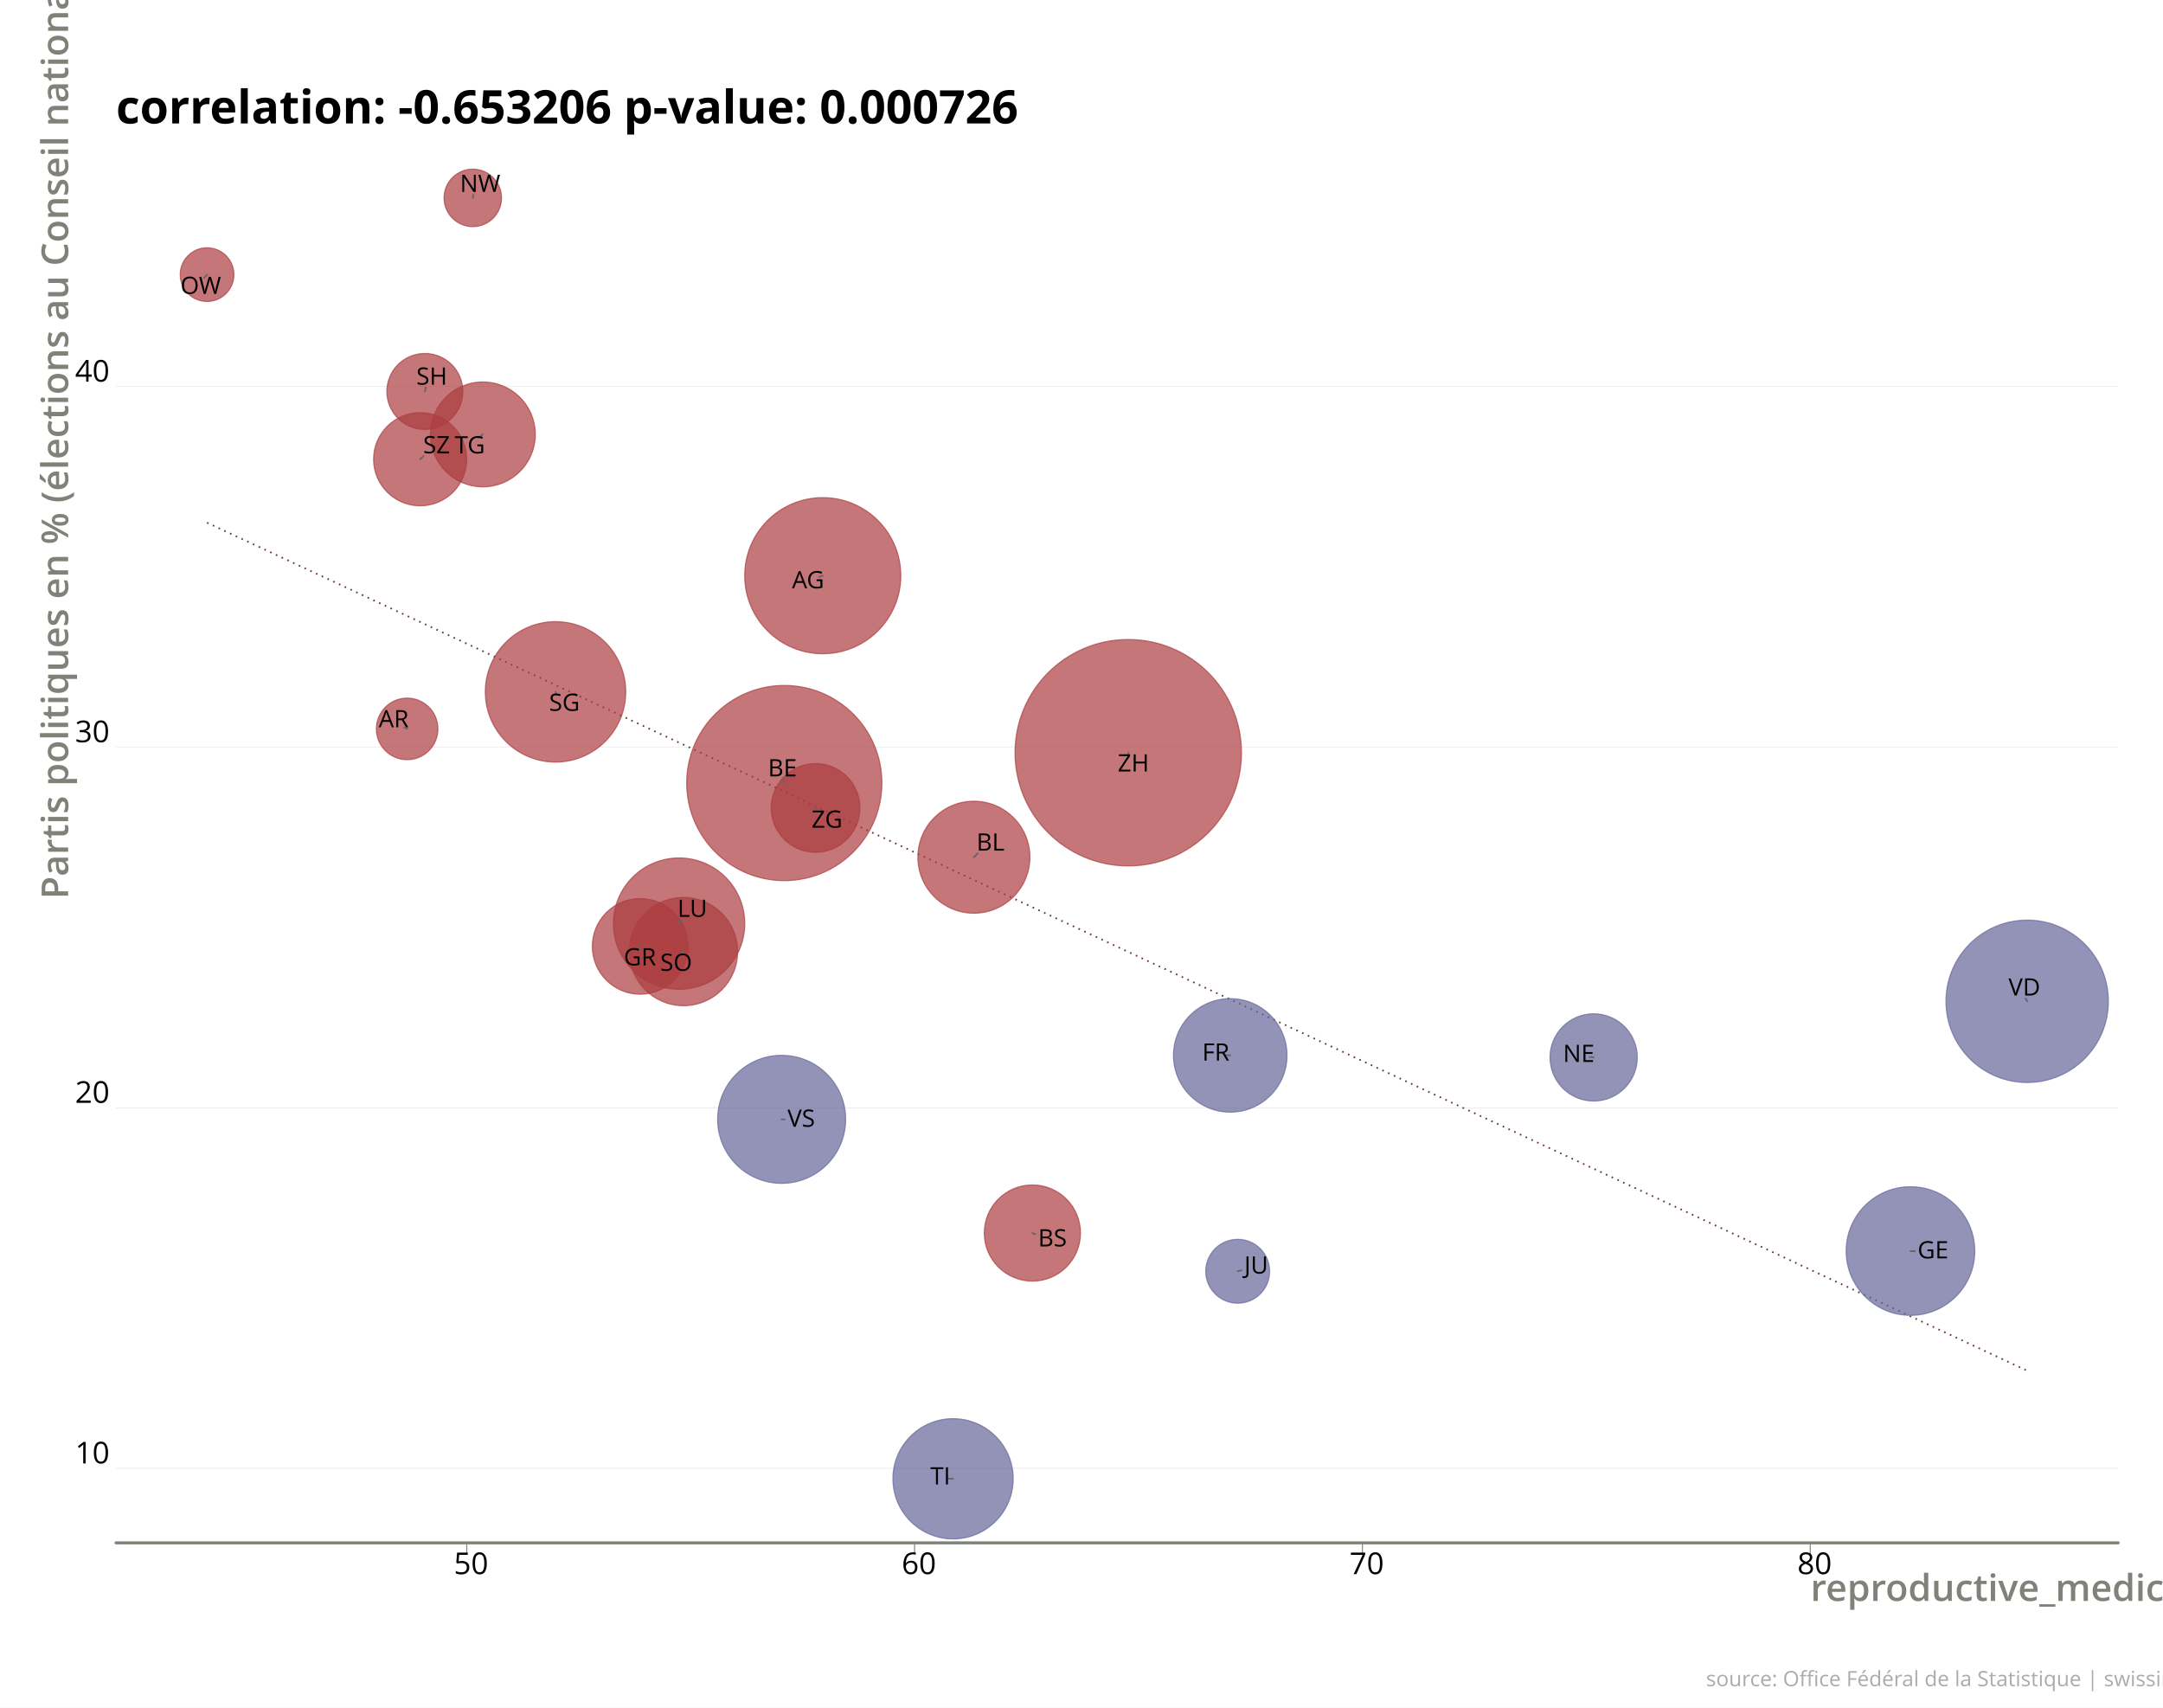
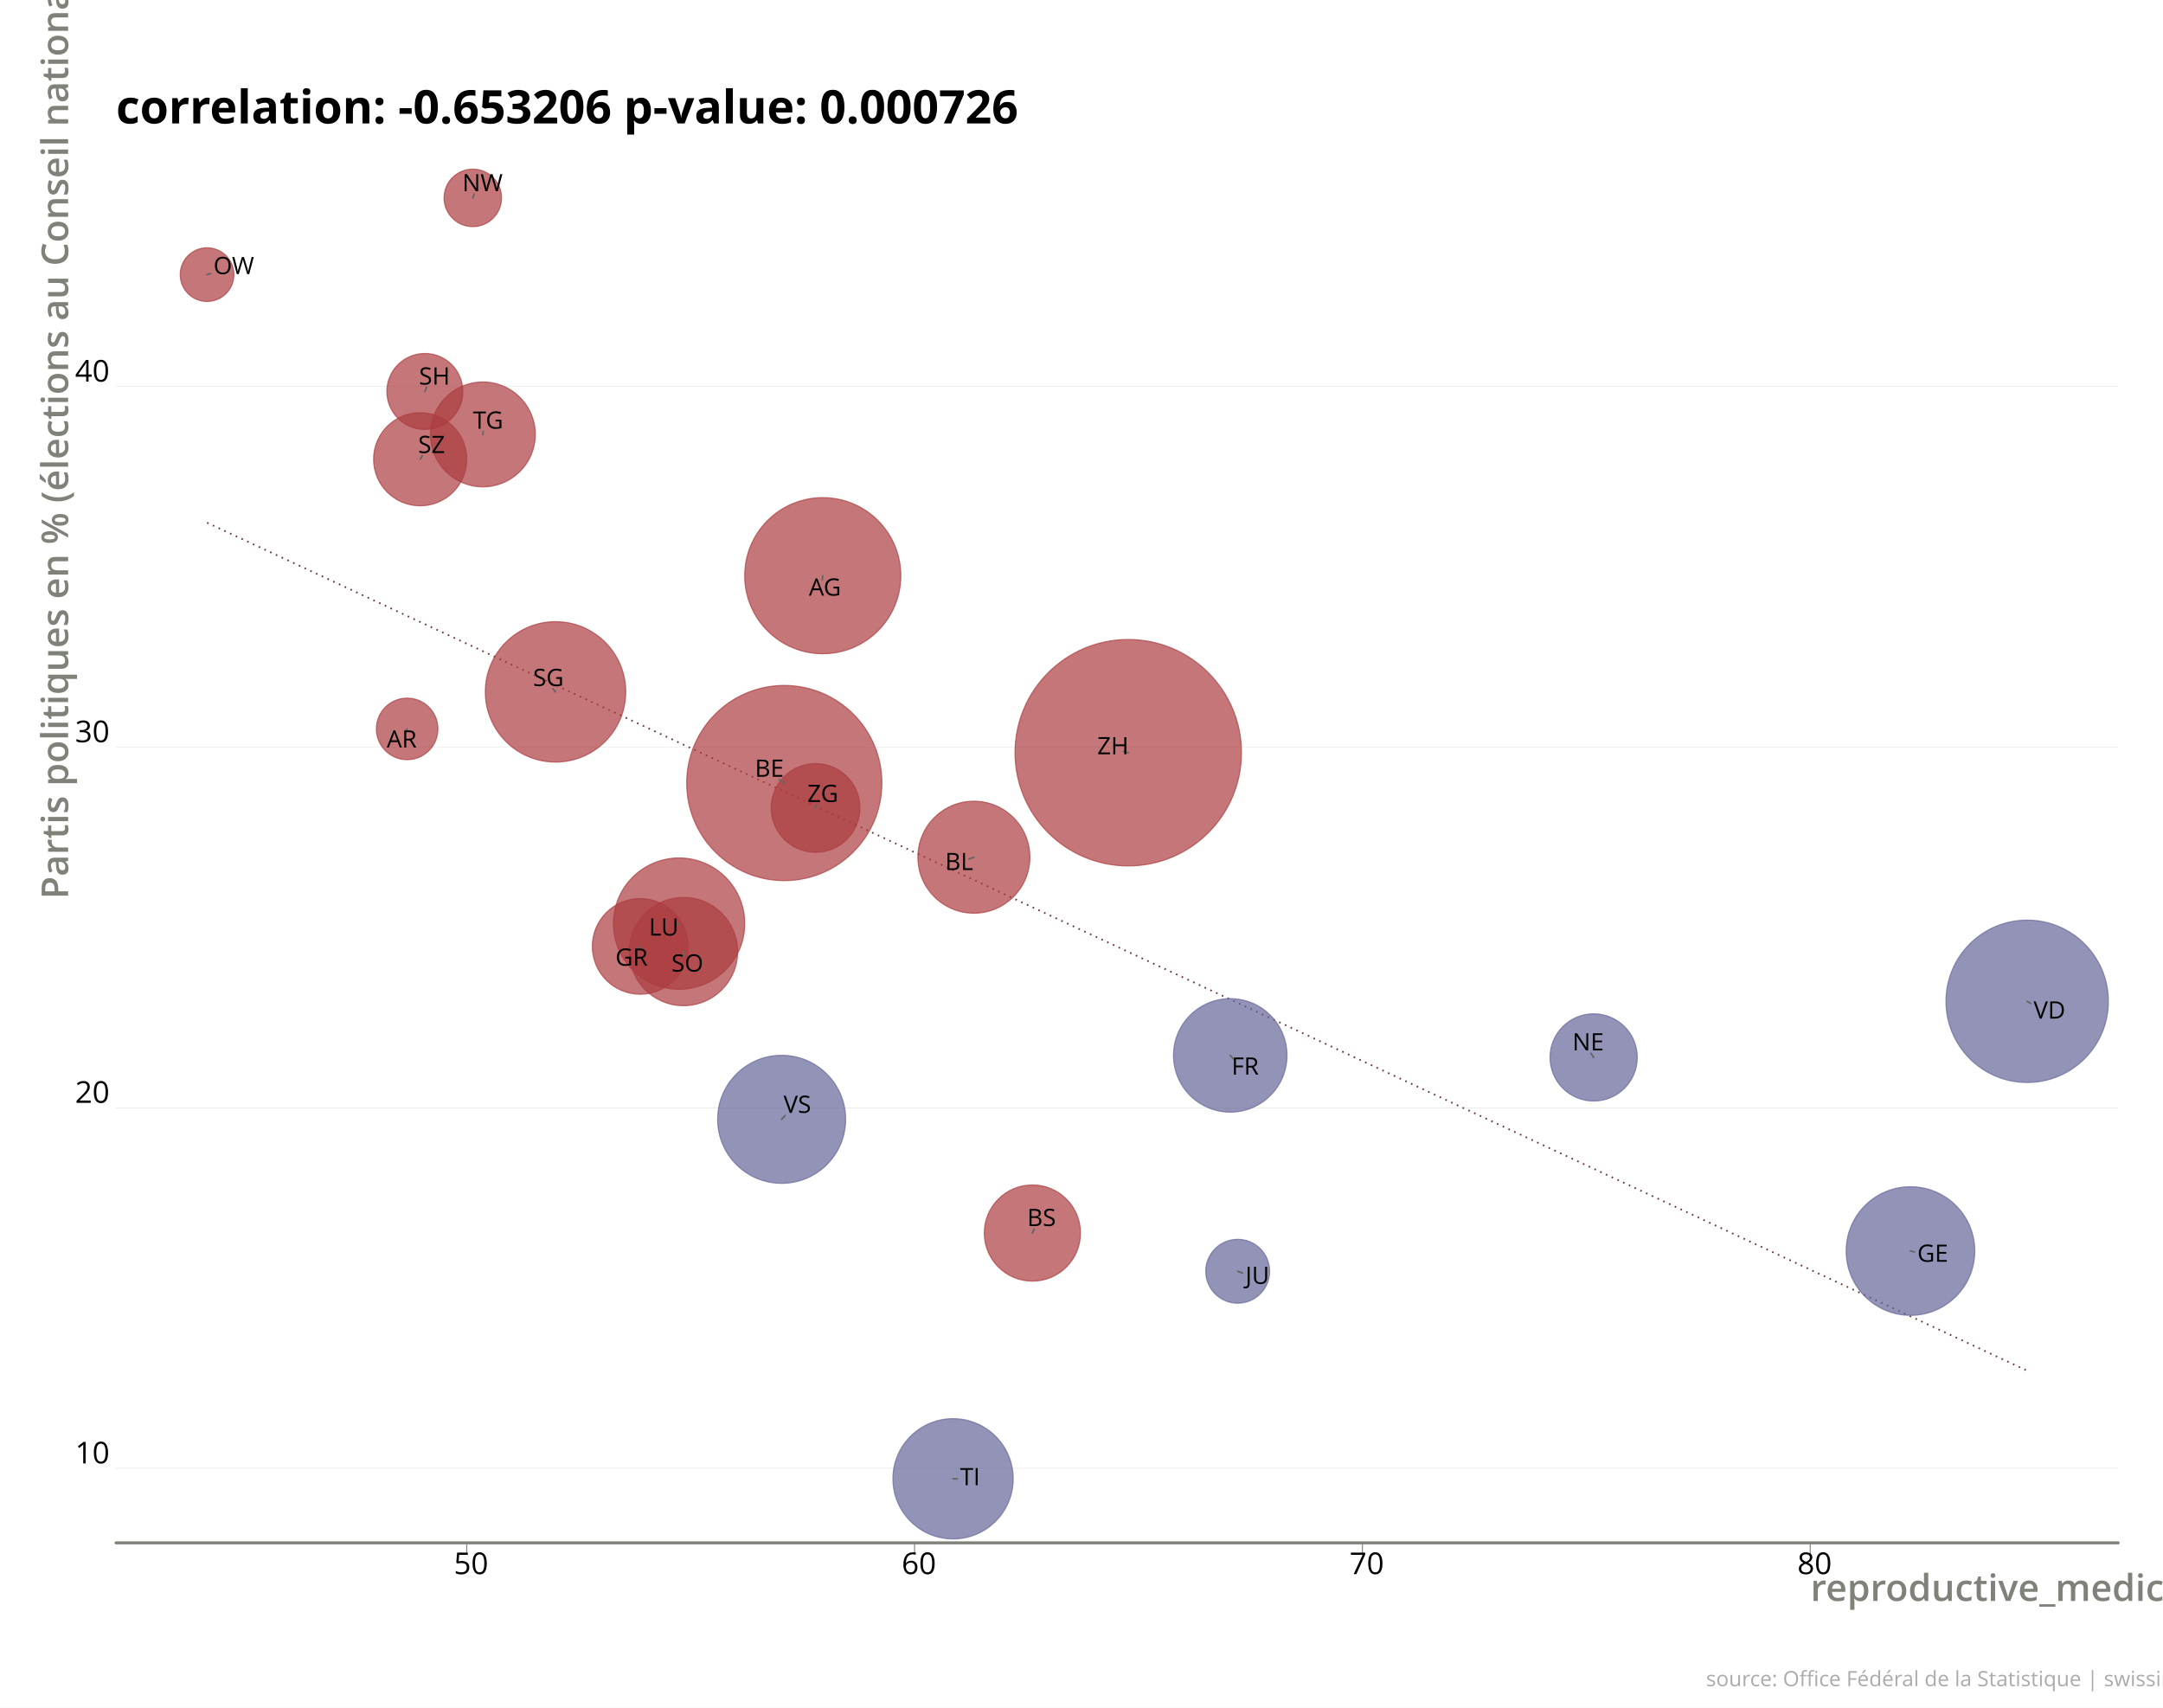
<svg xmlns="http://www.w3.org/2000/svg" viewBox="0 0 1368.00 1080.00">
  <defs>
    <style type="text/css">
    line, polyline, path, rect, circle {
      fill: none;
      stroke: #000000;
      stroke-linecap: round;
      stroke-linejoin: round;
      stroke-miterlimit: 10.00;
    }
  </style>
  </defs>
  <rect width="100%" height="100%" style="stroke: none; fill: #FFFFFF;" />
  <polyline points="73.40,928.57 1339.65,928.57 " style="stroke-width: 0.21; stroke: #D3D3D3;" />
  <polyline points="73.40,700.52 1339.65,700.52 " style="stroke-width: 0.21; stroke: #D3D3D3;" />
  <polyline points="73.40,472.47 1339.65,472.47 " style="stroke-width: 0.21; stroke: #D3D3D3;" />
  <polyline points="73.40,244.42 1339.65,244.42 " style="stroke-width: 0.21; stroke: #D3D3D3;" />
  <polyline points="130.96,330.56 145.53,337.35 160.10,344.14 174.67,350.92 189.24,357.71 203.81,364.50 218.39,371.29 232.96,378.08 247.53,384.87 262.10,391.65 276.67,398.44 291.24,405.23 305.81,412.02 320.39,418.81 334.96,425.60 349.53,432.39 364.10,439.17 378.67,445.96 393.24,452.75 407.81,459.54 422.39,466.33 436.96,473.12 451.53,479.90 466.10,486.69 480.67,493.48 495.24,500.27 509.81,507.06 524.38,513.85 538.96,520.64 553.53,527.42 568.10,534.21 582.67,541.00 597.24,547.79 611.81,554.58 626.38,561.37 640.96,568.15 655.53,574.94 670.10,581.73 684.67,588.52 699.24,595.31 713.81,602.10 728.38,608.89 742.96,615.67 757.53,622.46 772.10,629.25 786.67,636.04 801.24,642.83 815.81,649.62 830.38,656.40 844.96,663.19 859.53,669.98 874.10,676.77 888.67,683.56 903.24,690.35 917.81,697.14 932.38,703.92 946.95,710.71 961.53,717.50 976.10,724.29 990.67,731.08 1005.24,737.87 1019.81,744.65 1034.38,751.44 1048.95,758.23 1063.53,765.02 1078.10,771.81 1092.67,778.60 1107.24,785.39 1121.81,792.17 1136.38,798.96 1150.95,805.75 1165.53,812.54 1180.10,819.33 1194.67,826.12 1209.24,832.90 1223.81,839.69 1238.38,846.48 1252.95,853.27 1267.53,860.06 1282.10,866.85 " style="stroke-width: 1.07; stroke: #663333; stroke-dasharray: 1,3; stroke-linecap: butt;" />
  <circle cx="520.36" cy="364.08" r="37.02pt" style="stroke-width: 0.71; stroke: #AB3D3F; stroke-opacity: 0.70; fill: #AB3D3F; fill-opacity: 0.70;" />
  <circle cx="257.50" cy="460.97" r="14.60pt" style="stroke-width: 0.71; stroke: #AB3D3F; stroke-opacity: 0.70; fill: #AB3D3F; fill-opacity: 0.70;" />
  <circle cx="496.03" cy="495.21" r="46.29pt" style="stroke-width: 0.71; stroke: #AB3D3F; stroke-opacity: 0.70; fill: #AB3D3F; fill-opacity: 0.70;" />
  <circle cx="615.94" cy="542.11" r="26.56pt" style="stroke-width: 0.71; stroke: #AB3D3F; stroke-opacity: 0.70; fill: #AB3D3F; fill-opacity: 0.70;" />
  <circle cx="652.94" cy="779.80" r="22.81pt" style="stroke-width: 0.71; stroke: #AB3D3F; stroke-opacity: 0.70; fill: #AB3D3F; fill-opacity: 0.70;" />
  <circle cx="778.08" cy="667.45" r="26.92pt" style="stroke-width: 0.71; stroke: #666699; stroke-opacity: 0.70; fill: #666699; fill-opacity: 0.70;" />
  <circle cx="1208.29" cy="791.18" r="30.50pt" style="stroke-width: 0.71; stroke: #666699; stroke-opacity: 0.70; fill: #666699; fill-opacity: 0.70;" />
  <circle cx="404.88" cy="598.52" r="22.69pt" style="stroke-width: 0.71; stroke: #AB3D3F; stroke-opacity: 0.70; fill: #AB3D3F; fill-opacity: 0.70;" />
  <circle cx="782.79" cy="803.98" r="15.15pt" style="stroke-width: 0.71; stroke: #666699; stroke-opacity: 0.70; fill: #666699; fill-opacity: 0.70;" />
  <circle cx="429.49" cy="584.12" r="31.15pt" style="stroke-width: 0.71; stroke: #AB3D3F; stroke-opacity: 0.70; fill: #AB3D3F; fill-opacity: 0.70;" />
  <circle cx="1007.92" cy="668.73" r="20.69pt" style="stroke-width: 0.71; stroke: #666699; stroke-opacity: 0.70; fill: #666699; fill-opacity: 0.70;" />
  <circle cx="299.03" cy="125.15" r="13.63pt" style="stroke-width: 0.71; stroke: #AB3D3F; stroke-opacity: 0.70; fill: #AB3D3F; fill-opacity: 0.70;" />
  <circle cx="130.96" cy="173.68" r="12.73pt" style="stroke-width: 0.71; stroke: #AB3D3F; stroke-opacity: 0.70; fill: #AB3D3F; fill-opacity: 0.70;" />
  <circle cx="351.35" cy="437.55" r="33.30pt" style="stroke-width: 0.71; stroke: #AB3D3F; stroke-opacity: 0.70; fill: #AB3D3F; fill-opacity: 0.70;" />
  <circle cx="268.70" cy="247.57" r="18.02pt" style="stroke-width: 0.71; stroke: #AB3D3F; stroke-opacity: 0.70; fill: #AB3D3F; fill-opacity: 0.70;" />
  <circle cx="432.29" cy="601.79" r="25.68pt" style="stroke-width: 0.71; stroke: #AB3D3F; stroke-opacity: 0.70; fill: #AB3D3F; fill-opacity: 0.70;" />
  <circle cx="265.74" cy="290.43" r="22.09pt" style="stroke-width: 0.71; stroke: #AB3D3F; stroke-opacity: 0.70; fill: #AB3D3F; fill-opacity: 0.70;" />
  <circle cx="305.39" cy="274.73" r="24.87pt" style="stroke-width: 0.71; stroke: #AB3D3F; stroke-opacity: 0.70; fill: #AB3D3F; fill-opacity: 0.70;" />
  <circle cx="602.77" cy="935.22" r="28.52pt" style="stroke-width: 0.71; stroke: #666699; stroke-opacity: 0.70; fill: #666699; fill-opacity: 0.70;" />
  <circle cx="1282.10" cy="633.25" r="38.51pt" style="stroke-width: 0.71; stroke: #666699; stroke-opacity: 0.70; fill: #666699; fill-opacity: 0.70;" />
  <circle cx="494.35" cy="707.89" r="30.36pt" style="stroke-width: 0.71; stroke: #666699; stroke-opacity: 0.70; fill: #666699; fill-opacity: 0.70;" />
  <circle cx="515.81" cy="510.96" r="21.05pt" style="stroke-width: 0.71; stroke: #AB3D3F; stroke-opacity: 0.70; fill: #AB3D3F; fill-opacity: 0.70;" />
  <circle cx="713.57" cy="476.03" r="53.70pt" style="stroke-width: 0.71; stroke: #AB3D3F; stroke-opacity: 0.70; fill: #AB3D3F; fill-opacity: 0.70;" />
-   <line x1="518.19" y1="364.80" x2="520.36" y2="364.08" style="stroke-width: 1.07; stroke: #666666;" />
-   <text x="500.91" y="372.07" style="font-size: 11.38pt; font-family: Open Sans;">AG</text>
-   <line x1="255.55" y1="460.06" x2="257.50" y2="460.97" style="stroke-width: 1.07; stroke: #666666;" />
-   <text x="239.52" y="459.94" style="font-size: 11.38pt; font-family: Open Sans;">AR</text>
-   <line x1="495.02" y1="492.78" x2="496.03" y2="495.21" style="stroke-width: 1.07; stroke: #666666;" />
-   <text x="485.73" y="490.98" style="font-size: 11.38pt; font-family: Open Sans;">BE</text>
-   <line x1="618.34" y1="539.72" x2="615.94" y2="542.11" style="stroke-width: 1.07; stroke: #666666;" />
-   <text x="617.60" y="537.92" style="font-size: 11.38pt; font-family: Open Sans;">BL</text>
-   <line x1="654.75" y1="780.57" x2="652.94" y2="779.80" style="stroke-width: 1.07; stroke: #666666;" />
-   <text x="656.55" y="788.24" style="font-size: 11.38pt; font-family: Open Sans;">BS</text>
-   <line x1="775.06" y1="667.24" x2="778.08" y2="667.45" style="stroke-width: 1.07; stroke: #666666;" />
-   <text x="760.35" y="670.74" style="font-size: 11.38pt; font-family: Open Sans;">FR</text>
-   <line x1="1211.00" y1="791.31" x2="1208.29" y2="791.18" style="stroke-width: 1.07; stroke: #666666;" />
-   <text x="1212.80" y="795.82" style="font-size: 11.38pt; font-family: Open Sans;">GE</text>
-   <line x1="404.17" y1="600.61" x2="404.88" y2="598.52" style="stroke-width: 1.07; stroke: #666666;" />
-   <text x="394.53" y="610.54" style="font-size: 11.38pt; font-family: Open Sans;">GR</text>
-   <line x1="785.15" y1="803.36" x2="782.79" y2="803.98" style="stroke-width: 1.07; stroke: #666666;" />
-   <text x="786.95" y="805.45" style="font-size: 11.38pt; font-family: Open Sans;">JU</text>
-   <line x1="431.30" y1="581.64" x2="429.49" y2="584.12" style="stroke-width: 1.07; stroke: #666666;" />
-   <text x="428.50" y="579.84" style="font-size: 11.38pt; font-family: Open Sans;">LU</text>
-   <line x1="1005.26" y1="668.46" x2="1007.92" y2="668.73" style="stroke-width: 1.07; stroke: #666666;" />
-   <text x="988.55" y="671.58" style="font-size: 11.38pt; font-family: Open Sans;">NE</text>
-   <line x1="299.40" y1="123.15" x2="299.03" y2="125.15" style="stroke-width: 1.07; stroke: #666666;" />
-   <text x="290.92" y="121.35" style="font-size: 11.38pt; font-family: Open Sans;">NW</text>
-   <line x1="128.96" y1="175.95" x2="130.96" y2="173.68" style="stroke-width: 1.07; stroke: #666666;" />
-   <text x="114.10" y="185.88" style="font-size: 11.38pt; font-family: Open Sans;">OW</text>
-   <line x1="352.19" y1="439.63" x2="351.35" y2="437.55" style="stroke-width: 1.07; stroke: #666666;" />
-   <text x="347.30" y="449.56" style="font-size: 11.38pt; font-family: Open Sans;">SG</text>
-   <line x1="269.28" y1="245.07" x2="268.70" y2="247.57" style="stroke-width: 1.07; stroke: #666666;" />
-   <text x="263.32" y="243.27" style="font-size: 11.38pt; font-family: Open Sans;">SH</text>
-   <line x1="430.30" y1="604.05" x2="432.29" y2="601.79" style="stroke-width: 1.07; stroke: #666666;" />
-   <text x="417.59" y="613.98" style="font-size: 11.38pt; font-family: Open Sans;">SO</text>
-   <line x1="267.82" y1="288.46" x2="265.74" y2="290.43" style="stroke-width: 1.07; stroke: #666666;" />
-   <text x="267.63" y="286.66" style="font-size: 11.38pt; font-family: Open Sans;">SZ</text>
-   <line x1="302.62" y1="276.83" x2="305.39" y2="274.73" style="stroke-width: 1.07; stroke: #666666;" />
-   <text x="287.58" y="286.75" style="font-size: 11.38pt; font-family: Open Sans;">TG</text>
-   <line x1="599.66" y1="935.06" x2="602.77" y2="935.22" style="stroke-width: 1.07; stroke: #666666;" />
-   <text x="588.39" y="938.78" style="font-size: 11.38pt; font-family: Open Sans;">TI</text>
-   <line x1="1281.07" y1="631.39" x2="1282.10" y2="633.25" style="stroke-width: 1.07; stroke: #666666;" />
-   <text x="1270.30" y="629.59" style="font-size: 11.38pt; font-family: Open Sans;">VD</text>
-   <line x1="496.28" y1="708.01" x2="494.35" y2="707.89" style="stroke-width: 1.07; stroke: #666666;" />
-   <text x="498.08" y="712.59" style="font-size: 11.38pt; font-family: Open Sans;">VS</text>
-   <line x1="517.28" y1="513.54" x2="515.81" y2="510.96" style="stroke-width: 1.07; stroke: #666666;" />
-   <text x="513.25" y="523.46" style="font-size: 11.38pt; font-family: Open Sans;">ZG</text>
-   <line x1="713.75" y1="477.97" x2="713.57" y2="476.03" style="stroke-width: 1.07; stroke: #666666;" />
-   <text x="706.87" y="487.89" style="font-size: 11.38pt; font-family: Open Sans;">ZH</text>
+   <line x1="520.03" y1="366.77" x2="520.36" y2="364.08" style="stroke-width: 1.07; stroke: #666666;" />
+   <text x="511.58" y="376.70" style="font-size: 11.38pt; font-family: Open Sans;">AG</text>
+   <line x1="256.10" y1="462.83" x2="257.50" y2="460.97" style="stroke-width: 1.07; stroke: #666666;" />
+   <text x="244.59" y="472.76" style="font-size: 11.38pt; font-family: Open Sans;">AR</text>
+   <line x1="492.84" y1="493.02" x2="496.03" y2="495.21" style="stroke-width: 1.07; stroke: #666666;" />
+   <text x="477.45" y="491.22" style="font-size: 11.38pt; font-family: Open Sans;">BE</text>
+   <line x1="612.82" y1="543.21" x2="615.94" y2="542.11" style="stroke-width: 1.07; stroke: #666666;" />
+   <text x="597.74" y="550.24" style="font-size: 11.38pt; font-family: Open Sans;">BL</text>
+   <line x1="654.03" y1="777.17" x2="652.94" y2="779.80" style="stroke-width: 1.07; stroke: #666666;" />
+   <text x="649.65" y="775.37" style="font-size: 11.38pt; font-family: Open Sans;">BS</text>
+   <line x1="780.10" y1="669.70" x2="778.08" y2="667.45" style="stroke-width: 1.07; stroke: #666666;" />
+   <text x="778.91" y="679.62" style="font-size: 11.38pt; font-family: Open Sans;">FR</text>
+   <line x1="1210.83" y1="791.77" x2="1208.29" y2="791.18" style="stroke-width: 1.07; stroke: #666666;" />
+   <text x="1212.63" y="797.98" style="font-size: 11.38pt; font-family: Open Sans;">GE</text>
+   <line x1="402.64" y1="600.80" x2="404.88" y2="598.52" style="stroke-width: 1.07; stroke: #666666;" />
+   <text x="389.23" y="610.72" style="font-size: 11.38pt; font-family: Open Sans;">GR</text>
+   <line x1="785.89" y1="805.13" x2="782.79" y2="803.98" style="stroke-width: 1.07; stroke: #666666;" />
+   <text x="787.69" y="811.97" style="font-size: 11.38pt; font-family: Open Sans;">JU</text>
+   <line x1="426.40" y1="585.01" x2="429.49" y2="584.12" style="stroke-width: 1.07; stroke: #666666;" />
+   <text x="410.41" y="591.66" style="font-size: 11.38pt; font-family: Open Sans;">LU</text>
+   <line x1="1006.07" y1="666.08" x2="1007.92" y2="668.73" style="stroke-width: 1.07; stroke: #666666;" />
+   <text x="994.52" y="664.28" style="font-size: 11.38pt; font-family: Open Sans;">NE</text>
+   <line x1="299.90" y1="122.75" x2="299.03" y2="125.15" style="stroke-width: 1.07; stroke: #666666;" />
+   <text x="292.45" y="120.95" style="font-size: 11.38pt; font-family: Open Sans;">NW</text>
+   <line x1="133.20" y1="172.96" x2="130.96" y2="173.68" style="stroke-width: 1.07; stroke: #666666;" />
+   <text x="135.00" y="173.37" style="font-size: 11.38pt; font-family: Open Sans;">OW</text>
+   <line x1="349.66" y1="435.67" x2="351.35" y2="437.55" style="stroke-width: 1.07; stroke: #666666;" />
+   <text x="337.16" y="433.87" style="font-size: 11.38pt; font-family: Open Sans;">SG</text>
+   <line x1="269.80" y1="245.02" x2="268.70" y2="247.57" style="stroke-width: 1.07; stroke: #666666;" />
+   <text x="265.02" y="243.22" style="font-size: 11.38pt; font-family: Open Sans;">SH</text>
+   <line x1="432.27" y1="604.53" x2="432.29" y2="601.79" style="stroke-width: 1.07; stroke: #666666;" />
+   <text x="424.67" y="614.45" style="font-size: 11.38pt; font-family: Open Sans;">SO</text>
+   <line x1="267.10" y1="288.29" x2="265.74" y2="290.43" style="stroke-width: 1.07; stroke: #666666;" />
+   <text x="264.45" y="286.49" style="font-size: 11.38pt; font-family: Open Sans;">SZ</text>
+   <line x1="305.63" y1="272.90" x2="305.39" y2="274.73" style="stroke-width: 1.07; stroke: #666666;" />
+   <text x="299.10" y="271.10" style="font-size: 11.38pt; font-family: Open Sans;">TG</text>
+   <line x1="605.39" y1="935.22" x2="602.77" y2="935.22" style="stroke-width: 1.07; stroke: #666666;" />
+   <text x="607.19" y="939.29" style="font-size: 11.38pt; font-family: Open Sans;">TI</text>
+   <line x1="1284.37" y1="634.59" x2="1282.10" y2="633.25" style="stroke-width: 1.07; stroke: #666666;" />
+   <text x="1286.17" y="644.16" style="font-size: 11.38pt; font-family: Open Sans;">VD</text>
+   <line x1="496.53" y1="705.60" x2="494.35" y2="707.89" style="stroke-width: 1.07; stroke: #666666;" />
+   <text x="495.60" y="703.80" style="font-size: 11.38pt; font-family: Open Sans;">VS</text>
+   <line x1="516.37" y1="508.97" x2="515.81" y2="510.96" style="stroke-width: 1.07; stroke: #666666;" />
+   <text x="510.61" y="507.17" style="font-size: 11.38pt; font-family: Open Sans;">ZG</text>
+   <line x1="710.66" y1="475.29" x2="713.57" y2="476.03" style="stroke-width: 1.07; stroke: #666666;" />
+   <text x="693.97" y="477.00" style="font-size: 11.38pt; font-family: Open Sans;">ZH</text>
  <text x="47.49" y="925.50" style="font-size: 14.30pt; font-family: Open Sans;">10</text>
  <text x="47.49" y="697.45" style="font-size: 14.30pt; font-family: Open Sans;">20</text>
  <text x="47.49" y="469.40" style="font-size: 14.30pt; font-family: Open Sans;">30</text>
  <text x="47.49" y="241.36" style="font-size: 14.30pt; font-family: Open Sans;">40</text>
  <polyline points="73.40,975.73 1339.65,975.73 " style="stroke-width: 1.92; stroke: #7E8279;" />
  <polyline points="295.20,983.10 295.20,975.73 " style="stroke-width: 0.64; stroke: #7E8279; stroke-linecap: butt;" />
  <polyline points="578.43,983.10 578.43,975.73 " style="stroke-width: 0.64; stroke: #7E8279; stroke-linecap: butt;" />
  <polyline points="861.67,983.10 861.67,975.73 " style="stroke-width: 0.64; stroke: #7E8279; stroke-linecap: butt;" />
  <polyline points="1144.90,983.10 1144.90,975.73 " style="stroke-width: 0.64; stroke: #7E8279; stroke-linecap: butt;" />
  <text x="287.02" y="995.50" style="font-size: 14.30pt; font-family: Open Sans;">50</text>
  <text x="570.26" y="995.50" style="font-size: 14.30pt; font-family: Open Sans;">60</text>
  <text x="853.49" y="995.50" style="font-size: 14.30pt; font-family: Open Sans;">70</text>
  <text x="1136.73" y="995.50" style="font-size: 14.30pt; font-family: Open Sans;">80</text>
  <text x="1145.06" y="1012.45" style="font-size: 17.60pt; fill: #7E8279; font-family: Open Sans Semibold;">reproductive_medicine</text>
  <text transform="translate(43.10,568.65) rotate(-90)" style="font-size: 17.60pt; fill: #7E8279; font-family: Open Sans Semibold;">Partis politiques en % (élections au Conseil national) UDC</text>
  <text x="73.40" y="78.07" style="font-size: 22.00pt; font-weight: bold; font-family: Open Sans;">correlation: -0.653206   p-value:  0.000726</text>
  <text x="1079.01" y="1066.38" style="font-size: 10.00pt; fill: #737373; fill-opacity: 0.60; font-family: Open Sans;">source: Office Fédéral de la Statistique | swissinfo.ch </text>
</svg>
